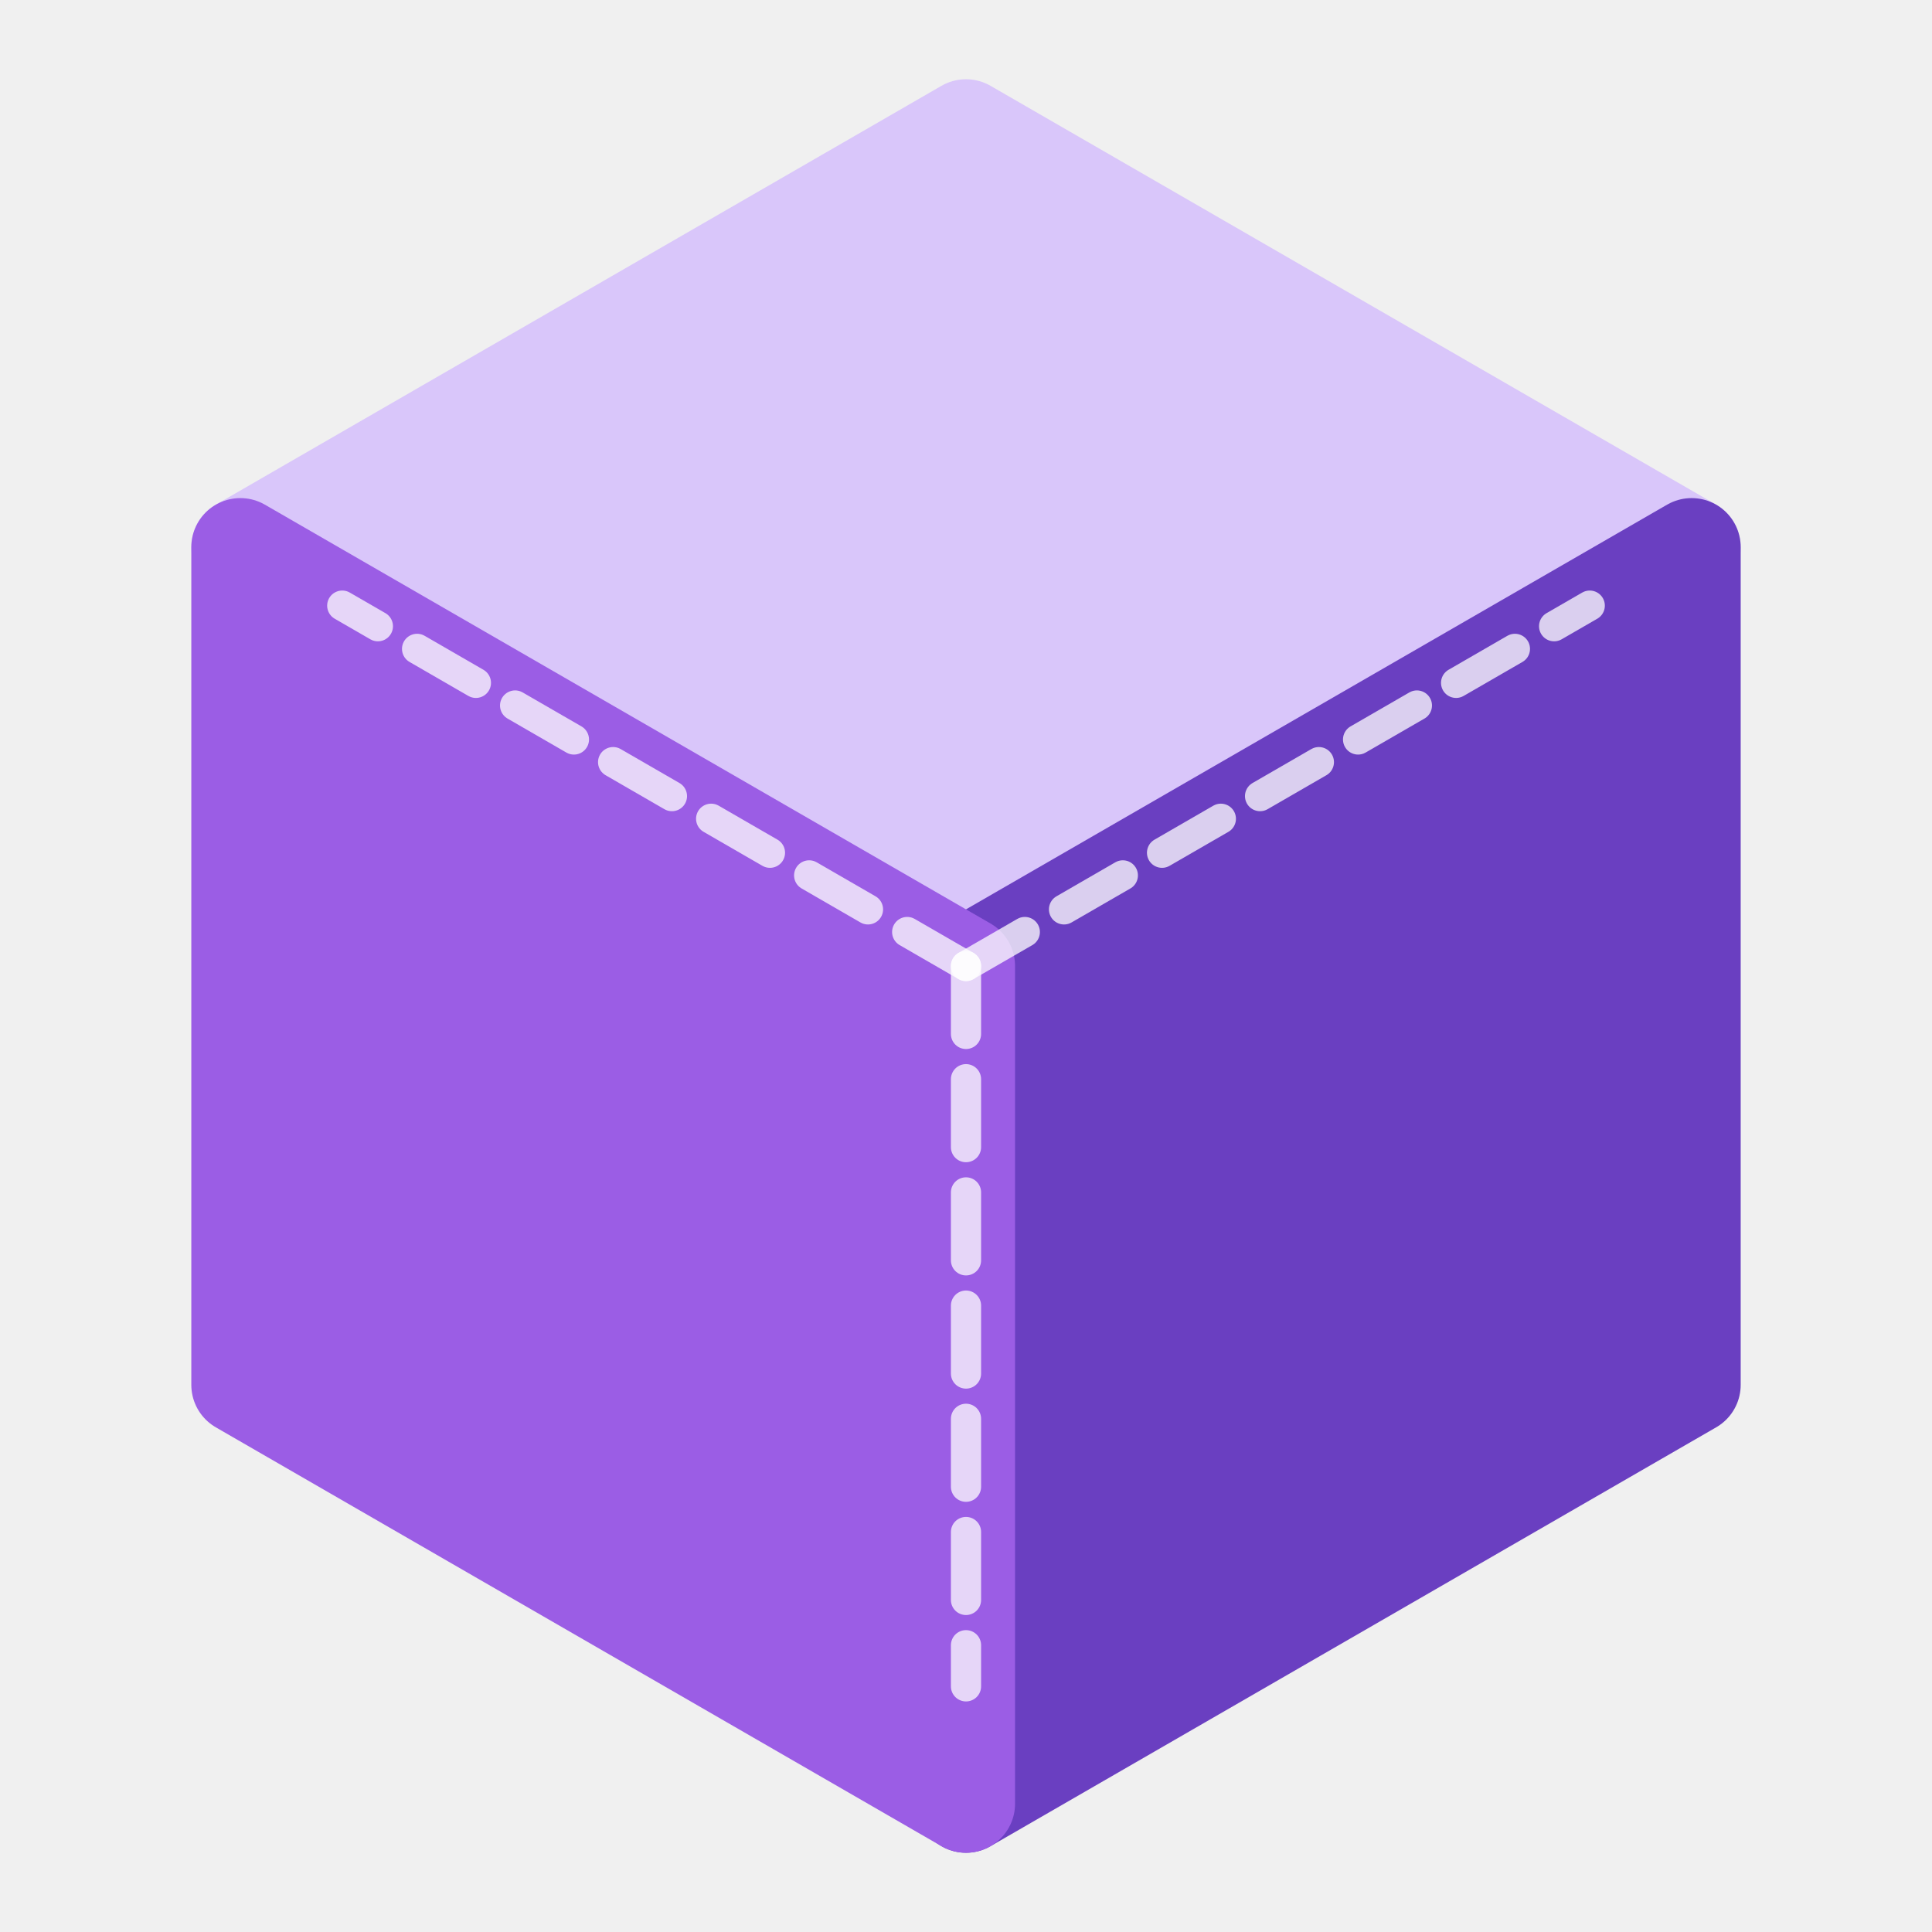
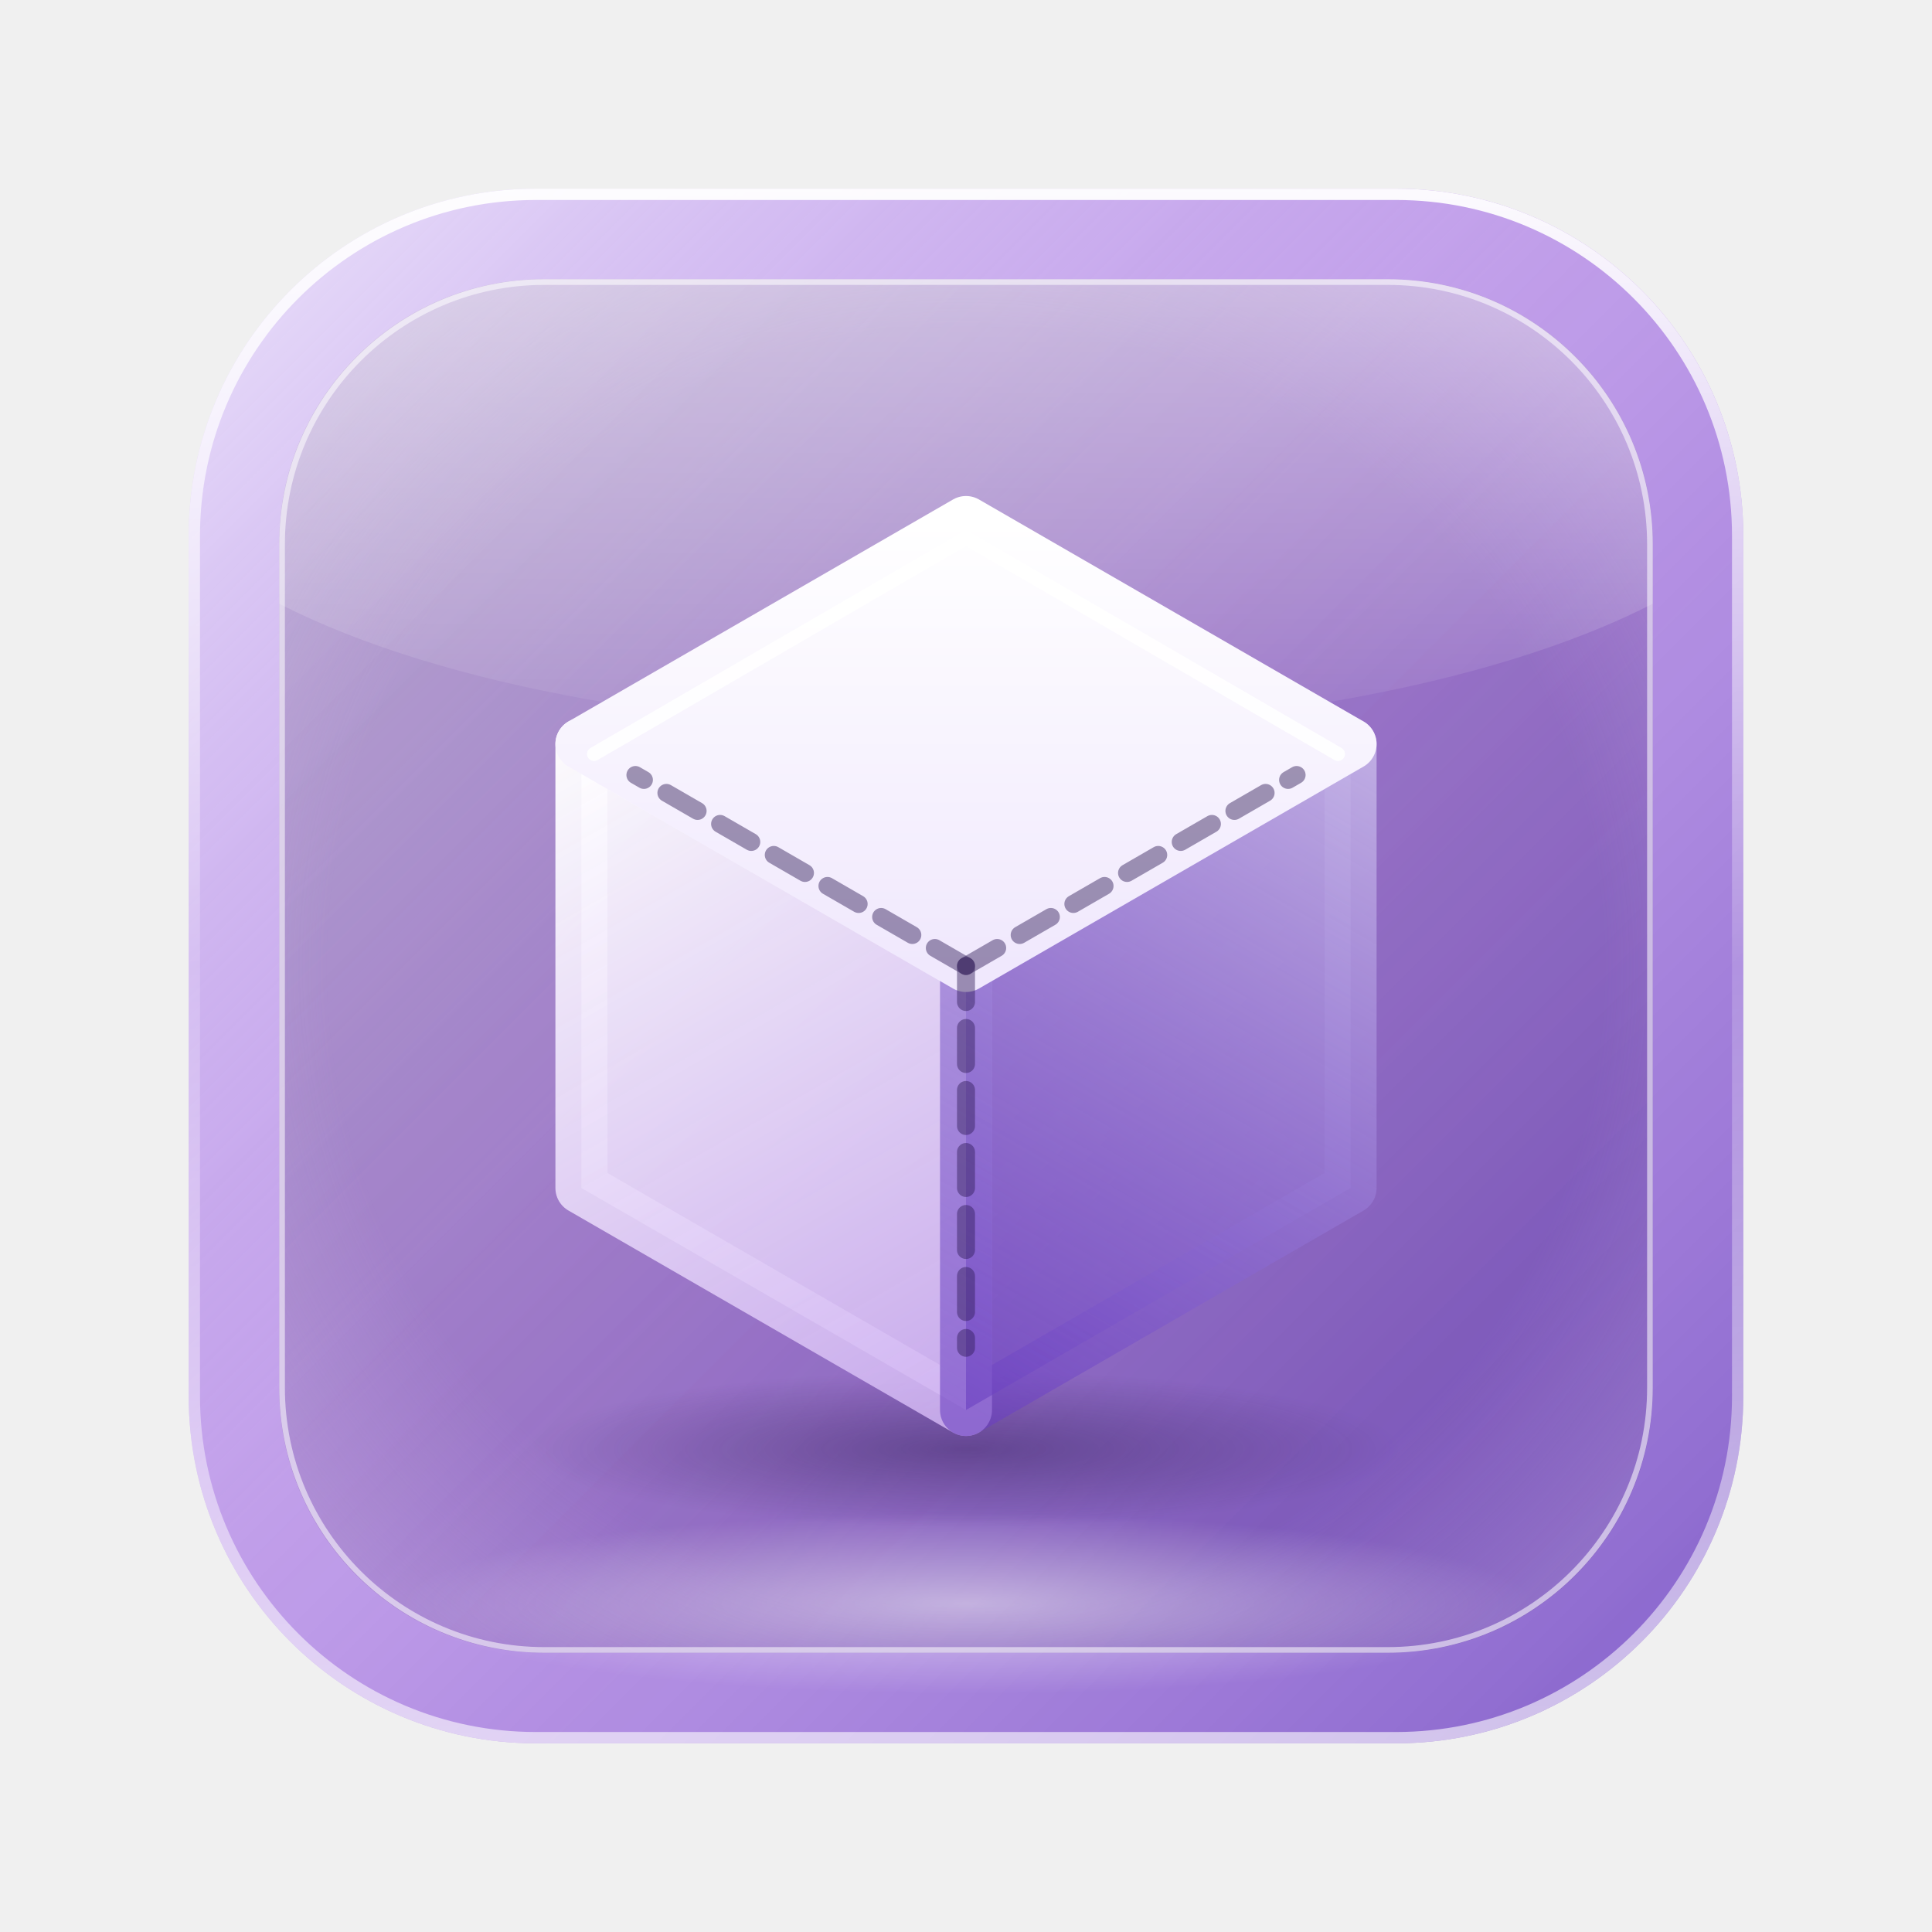
- <svg xmlns="http://www.w3.org/2000/svg" width="512" height="512" viewBox="0 0 512 512" fill="none">
-   <polygon points="256,256 63.7,145 256,34 448.3,145" fill="#D9C6FA" stroke="#D9C6FA" stroke-width="26" stroke-linejoin="round" />
-   <polygon points="256,256 448.3,145 448.3,367 256,478" fill="#6A3FC1" stroke="#6A3FC1" stroke-width="26" stroke-linejoin="round" />
-   <polygon points="256,256 256,478 63.7,367 63.7,145" fill="#9B5DE5" stroke="#9B5DE5" stroke-width="26" stroke-linejoin="round" />
-   <path d="M256 256 L421.3 160.5" stroke="#FFFFFF" stroke-opacity="0.75" stroke-width="8" stroke-dasharray="18 12" stroke-linecap="round" />
-   <path d="M256 256 L256 446.9" stroke="#FFFFFF" stroke-opacity="0.75" stroke-width="8" stroke-dasharray="18 12" stroke-linecap="round" />
-   <path d="M256 256 L90.7 160.5" stroke="#FFFFFF" stroke-opacity="0.75" stroke-width="8" stroke-dasharray="18 12" stroke-linecap="round" />
+ <svg xmlns="http://www.w3.org/2000/svg" width="64" height="64" viewBox="0 0 1024 1024" fill="none">
+   <defs>
+     <linearGradient id="rim" x1="100" y1="100" x2="924" y2="924" gradientUnits="userSpaceOnUse">
+       <stop offset="0" stop-color="#ECE3FD" stop-opacity="0.85" />
+       <stop offset="0.45" stop-color="#9B5DE5" stop-opacity="0.55" />
+       <stop offset="1" stop-color="#6A3FC1" stop-opacity="0.8" />
+     </linearGradient>
+     <linearGradient id="rimHi" x1="0" y1="100" x2="0" y2="924" gradientUnits="userSpaceOnUse">
+       <stop offset="0" stop-color="#FFFFFF" stop-opacity="0.95" />
+       <stop offset="0.5" stop-color="#FFFFFF" stop-opacity="0.15" />
+       <stop offset="1" stop-color="#FFFFFF" stop-opacity="0.6" />
+     </linearGradient>
+     <linearGradient id="well" x1="148" y1="148" x2="876" y2="876" gradientUnits="userSpaceOnUse">
+       <stop offset="0" stop-color="#D9C6FA" stop-opacity="0.14" />
+       <stop offset="0.5" stop-color="#9B5DE5" stop-opacity="0.24" />
+       <stop offset="1" stop-color="#6A3FC1" stop-opacity="0.4" />
+     </linearGradient>
+     <radialGradient id="edgeGlow" cx="512" cy="512" r="520" gradientUnits="userSpaceOnUse">
+       <stop offset="0.65" stop-color="#D7BEF5" stop-opacity="0" />
+       <stop offset="1" stop-color="#D7BEF5" stop-opacity="0.45" />
+     </radialGradient>
+     <linearGradient id="gloss" x1="0" y1="148" x2="0" y2="420" gradientUnits="userSpaceOnUse">
+       <stop offset="0" stop-color="#FFFFFF" stop-opacity="0.4" />
+       <stop offset="1" stop-color="#FFFFFF" stop-opacity="0" />
+     </linearGradient>
+     <radialGradient id="pool" cx="512" cy="850" r="300" gradientUnits="userSpaceOnUse" gradientTransform="translate(0 850) scale(1 0.16) translate(0 -850)">
+       <stop offset="0" stop-color="#FFFFFF" stop-opacity="0.5" />
+       <stop offset="1" stop-color="#FFFFFF" stop-opacity="0" />
+     </radialGradient>
+     <radialGradient id="drop" cx="512" cy="768" r="230" gradientUnits="userSpaceOnUse" gradientTransform="translate(0 768) scale(1 0.18) translate(0 -768)">
+       <stop offset="0" stop-color="#301C57" stop-opacity="0.45" />
+       <stop offset="1" stop-color="#301C57" stop-opacity="0" />
+     </radialGradient>
+     <linearGradient id="gTop" x1="0" y1="34" x2="0" y2="256" gradientUnits="userSpaceOnUse">
+       <stop offset="0" stop-color="#FFFFFF" stop-opacity="1" />
+       <stop offset="1" stop-color="#F0E8FD" stop-opacity="1" />
+     </linearGradient>
+     <linearGradient id="gLeft" x1="64" y1="145" x2="256" y2="478" gradientUnits="userSpaceOnUse">
+       <stop offset="0" stop-color="#FFFFFF" stop-opacity="0.95" />
+       <stop offset="1" stop-color="#D2B6F3" stop-opacity="0.85" />
+     </linearGradient>
+     <linearGradient id="gRight" x1="448" y1="145" x2="256" y2="478" gradientUnits="userSpaceOnUse">
+       <stop offset="0" stop-color="#C3B2E6" stop-opacity="0.9" />
+       <stop offset="1" stop-color="#6A3FC1" stop-opacity="0.6" />
+     </linearGradient>
+   </defs>
+   <rect x="100" y="100" width="824" height="824" rx="184" fill="url(#rim)" />
+   <rect x="103" y="103" width="818" height="818" rx="181" stroke="url(#rimHi)" stroke-width="6" />
+   <rect x="148" y="148" width="728" height="728" rx="140" fill="#000000" fill-opacity="0.18" />
+   <rect x="148" y="148" width="728" height="728" rx="140" fill="url(#well)" />
+   <rect x="148" y="148" width="728" height="728" rx="140" fill="url(#edgeGlow)" />
+   <path d="M148 288A140 140 0 0 1 288 148H736A140 140 0 0 1 876 288V320C700 410 324 410 148 320Z" fill="url(#gloss)" />
+   <ellipse cx="512" cy="850" rx="300" ry="48" fill="url(#pool)" />
+   <rect x="149.5" y="149.5" width="725" height="725" rx="139" stroke="#FFFFFF" stroke-opacity="0.55" stroke-width="3" />
+   <ellipse cx="512" cy="768" rx="230" ry="42" fill="url(#drop)" />
+   <g transform="translate(512 512) scale(1.06) translate(-256 -256)">
+     <polygon points="256,256 256,478 63.7,367 63.7,145" fill="url(#gLeft)" stroke="url(#gLeft)" stroke-width="26" stroke-linejoin="round" />
+     <polygon points="256,256 448.3,145 448.3,367 256,478" fill="url(#gRight)" stroke="url(#gRight)" stroke-width="26" stroke-linejoin="round" />
+     <polygon points="256,256 63.7,145 256,34 448.3,145" fill="url(#gTop)" stroke="url(#gTop)" stroke-width="26" stroke-linejoin="round" />
+     <path d="M256 256 L421.3 160.5" stroke="#301C57" stroke-opacity="0.45" stroke-width="9" stroke-dasharray="18 13" stroke-linecap="round" />
+     <path d="M256 256 L256 446.9" stroke="#301C57" stroke-opacity="0.45" stroke-width="9" stroke-dasharray="18 13" stroke-linecap="round" />
+     <path d="M256 256 L90.7 160.5" stroke="#301C57" stroke-opacity="0.45" stroke-width="9" stroke-dasharray="18 13" stroke-linecap="round" />
+     <path d="M70 150 L256 42 L442 150" stroke="#FFFFFF" stroke-opacity="0.9" stroke-width="7" stroke-linecap="round" stroke-linejoin="round" fill="none" />
+   </g>
</svg>
